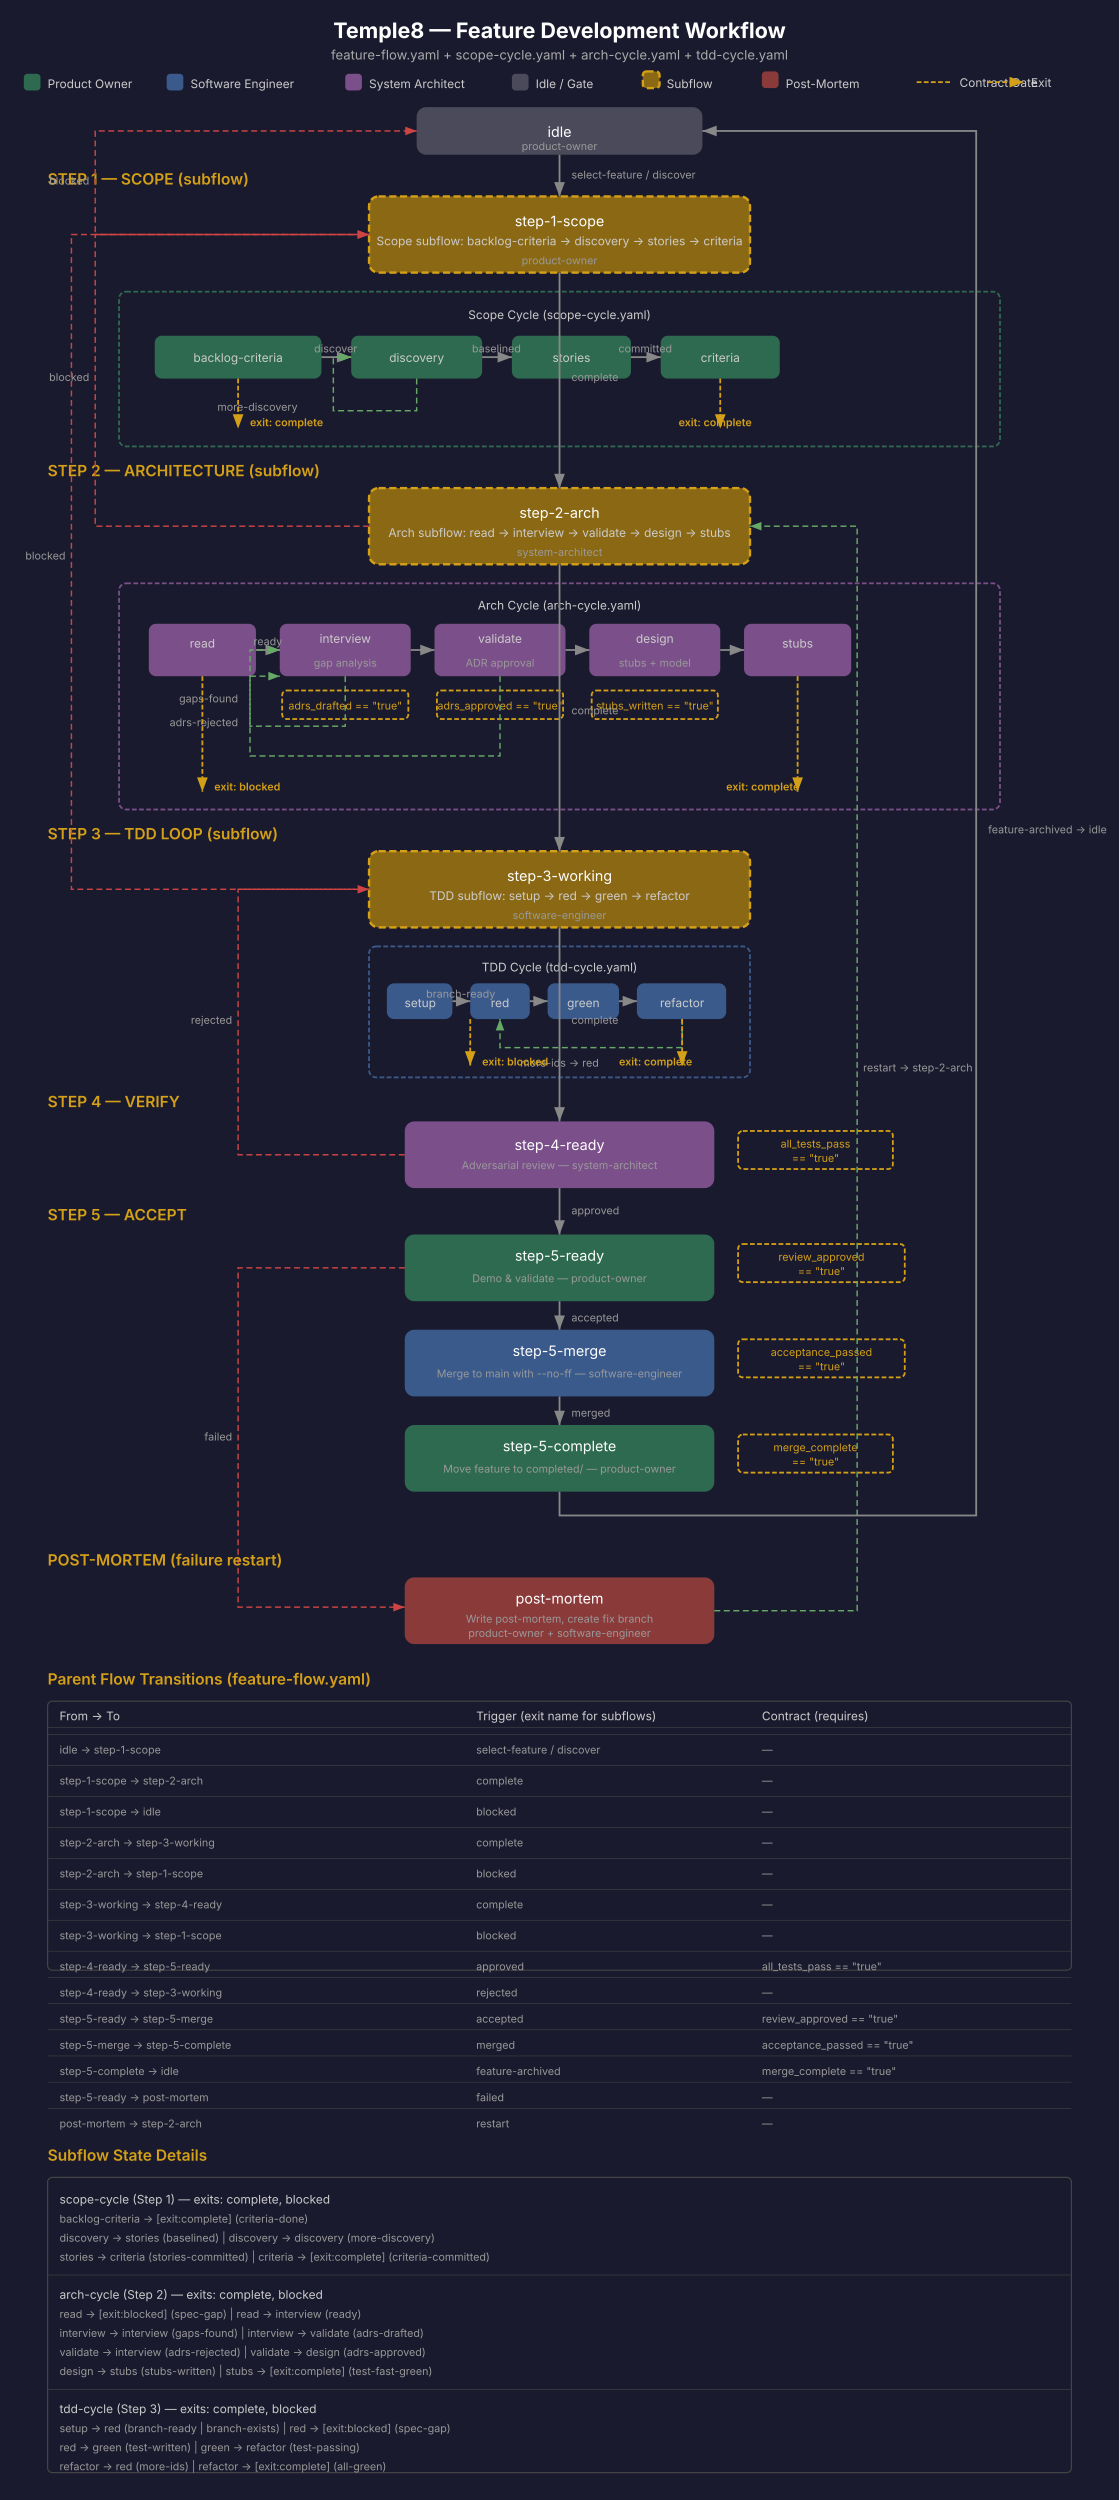
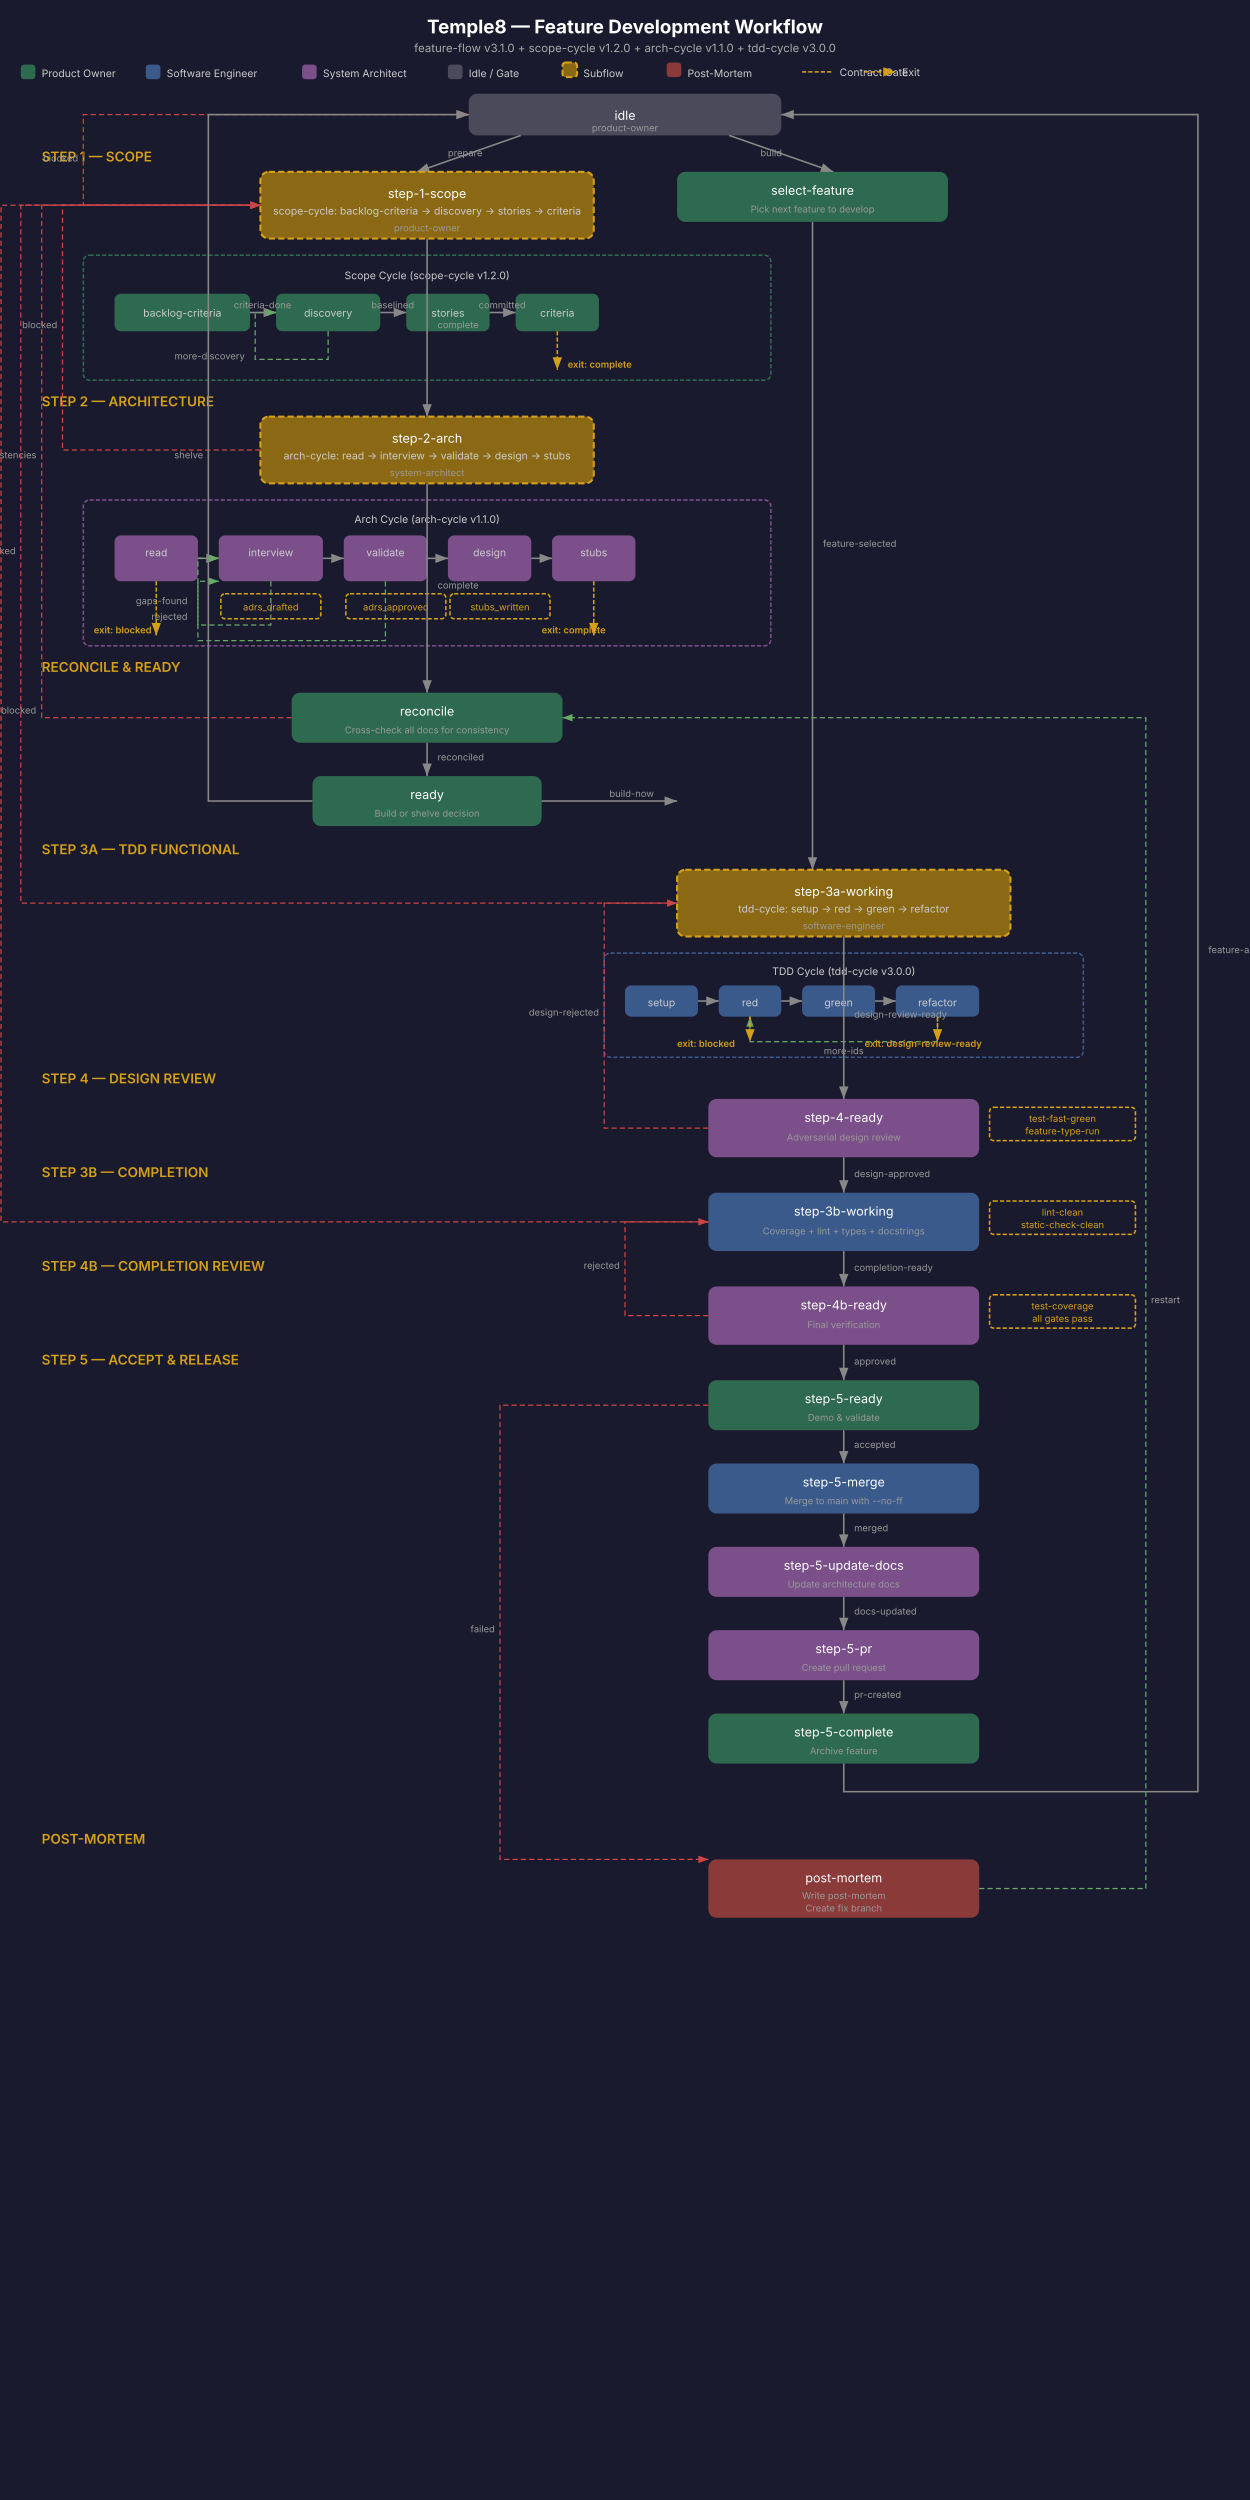
- <svg xmlns="http://www.w3.org/2000/svg" viewBox="0 0 940 2100" role="img" aria-label="Temple8 Feature Development Workflow">
+ <svg xmlns="http://www.w3.org/2000/svg" viewBox="0 0 1200 2400" role="img" aria-label="Temple8 Feature Development Workflow">
  <style>
    .bg { fill: #1a1a2e; }
    .po { fill: #2d6a4f; }
    .se { fill: #3a5a8c; }
    .sa { fill: #7b4f8a; }
    .idle { fill: #4a4a5a; }
    .subflow { fill: #8b6914; stroke: #d4a017; stroke-width: 2; stroke-dasharray: 6 3; }
    .postmortem { fill: #8b3a3a; }
    .text { fill: #ffffff; font-family: system-ui, -apple-system, sans-serif; font-size: 12px; }
    .text-sm { fill: #cccccc; font-family: system-ui, -apple-system, sans-serif; font-size: 10px; }
    .text-xs { fill: #999999; font-family: system-ui, -apple-system, sans-serif; font-size: 9px; }
    .gate { fill: none; stroke: #d4a017; stroke-width: 1.5; stroke-dasharray: 4 2; }
    .gate-text { fill: #d4a017; font-family: system-ui, -apple-system, sans-serif; font-size: 9px; }
    .arrow { fill: none; stroke: #888888; stroke-width: 1.5; marker-end: url(#arrowhead); }
    .arrow-fail { fill: none; stroke: #cc4444; stroke-width: 1.2; stroke-dasharray: 5 3; marker-end: url(#arrowhead-red); }
    .arrow-loop { fill: none; stroke: #66aa66; stroke-width: 1.2; stroke-dasharray: 5 3; marker-end: url(#arrowhead-green); }
    .arrow-exit { fill: none; stroke: #d4a017; stroke-width: 1.5; stroke-dasharray: 4 2; marker-end: url(#arrowhead-gold); }
    .title { fill: #ffffff; font-family: system-ui, -apple-system, sans-serif; font-size: 18px; font-weight: 700; }
    .subtitle { fill: #aaaaaa; font-family: system-ui, -apple-system, sans-serif; font-size: 11px; }
    .legend-label { fill: #cccccc; font-family: system-ui, -apple-system, sans-serif; font-size: 10px; }
    .section-header { fill: #d4a017; font-family: system-ui, -apple-system, sans-serif; font-size: 13px; font-weight: 600; }
    .subflow-box { fill: none; stroke: #7b4f8a; stroke-width: 1.5; stroke-dasharray: 4 2; }
    .po-subflow-box { fill: none; stroke: #2d6a4f; stroke-width: 1.5; stroke-dasharray: 4 2; }
    .se-subflow-box { fill: none; stroke: #3a5a8c; stroke-width: 1.5; stroke-dasharray: 4 2; }
    .exit-label { fill: #d4a017; font-family: system-ui, -apple-system, sans-serif; font-size: 9px; font-weight: 600; }
  </style>
  <defs>
    <marker id="arrowhead" markerWidth="8" markerHeight="6" refX="8" refY="3" orient="auto">
      <polygon points="0 0, 8 3, 0 6" fill="#888888" />
    </marker>
    <marker id="arrowhead-red" markerWidth="8" markerHeight="6" refX="8" refY="3" orient="auto">
      <polygon points="0 0, 8 3, 0 6" fill="#cc4444" />
    </marker>
    <marker id="arrowhead-green" markerWidth="8" markerHeight="6" refX="8" refY="3" orient="auto">
      <polygon points="0 0, 8 3, 0 6" fill="#66aa66" />
    </marker>
    <marker id="arrowhead-gold" markerWidth="8" markerHeight="6" refX="8" refY="3" orient="auto">
      <polygon points="0 0, 8 3, 0 6" fill="#d4a017" />
    </marker>
  </defs>
-   <rect class="bg" width="940" height="2100" rx="0" />
-   <text class="title" x="470" y="32" text-anchor="middle">Temple8 — Feature Development Workflow</text>
-   <text class="subtitle" x="470" y="50" text-anchor="middle">feature-flow.yaml + scope-cycle.yaml + arch-cycle.yaml + tdd-cycle.yaml</text>
+   <rect class="bg" width="1200" height="2400" rx="0" />
+   <text class="title" x="600" y="32" text-anchor="middle">Temple8 — Feature Development Workflow</text>
+   <text class="subtitle" x="600" y="50" text-anchor="middle">feature-flow v3.1.0 + scope-cycle v1.2.0 + arch-cycle v1.1.0 + tdd-cycle v3.0.0</text>
  <rect x="20" y="62" width="14" height="14" class="po" rx="3" />
  <text class="legend-label" x="40" y="74">Product Owner</text>
  <rect x="140" y="62" width="14" height="14" class="se" rx="3" />
  <text class="legend-label" x="160" y="74">Software Engineer</text>
  <rect x="290" y="62" width="14" height="14" class="sa" rx="3" />
  <text class="legend-label" x="310" y="74">System Architect</text>
  <rect x="430" y="62" width="14" height="14" class="idle" rx="3" />
  <text class="legend-label" x="450" y="74">Idle / Gate</text>
  <rect x="540" y="60" width="14" height="14" class="subflow" rx="3" />
  <text class="legend-label" x="560" y="74">Subflow</text>
  <rect x="640" y="60" width="14" height="14" class="postmortem" rx="3" />
  <text class="legend-label" x="660" y="74">Post-Mortem</text>
  <line x1="770" y1="69" x2="800" y2="69" class="gate" />
  <text class="legend-label" x="806" y="73">Contract Gate</text>
  <line x1="830" y1="69" x2="860" y2="69" class="arrow-exit" />
  <text class="legend-label" x="866" y="73">Exit</text>
-   <rect x="350" y="90" width="240" height="40" class="idle" rx="8" />
-   <text class="text" x="470" y="115" text-anchor="middle">idle</text>
-   <text class="text-xs" x="470" y="126" text-anchor="middle">product-owner</text>
-   <line x1="470" y1="130" x2="470" y2="165" class="arrow" />
-   <text class="text-xs" x="480" y="150">select-feature / discover</text>
-   <text class="section-header" x="40" y="155">STEP 1 — SCOPE (subflow)</text>
-   <rect x="310" y="165" width="320" height="64" class="subflow" rx="8" />
-   <text class="text" x="470" y="190" text-anchor="middle">step-1-scope</text>
-   <text class="text-sm" x="470" y="206" text-anchor="middle">Scope subflow: backlog-criteria → discovery → stories → criteria</text>
-   <text class="text-xs" x="470" y="222" text-anchor="middle">product-owner</text>
-   <rect x="100" y="245" width="740" height="130" class="po-subflow-box" rx="6" />
-   <text class="text-sm" x="470" y="268" text-anchor="middle" fill="#2d6a4f">Scope Cycle (scope-cycle.yaml)</text>
-   <rect x="130" y="282" width="140" height="36" class="po" rx="6" />
-   <text class="text-sm" x="200" y="304" text-anchor="middle">backlog-criteria</text>
-   <rect x="295" y="282" width="110" height="36" class="po" rx="6" />
-   <text class="text-sm" x="350" y="304" text-anchor="middle">discovery</text>
-   <rect x="430" y="282" width="100" height="36" class="po" rx="6" />
-   <text class="text-sm" x="480" y="304" text-anchor="middle">stories</text>
-   <rect x="555" y="282" width="100" height="36" class="po" rx="6" />
-   <text class="text-sm" x="605" y="304" text-anchor="middle">criteria</text>
-   <line x1="270" y1="300" x2="295" y2="300" class="arrow" />
-   <text class="text-xs" x="282" y="296" text-anchor="middle">discover</text>
-   <line x1="405" y1="300" x2="430" y2="300" class="arrow" />
-   <text class="text-xs" x="417" y="296" text-anchor="middle">baselined</text>
-   <line x1="530" y1="300" x2="555" y2="300" class="arrow" />
-   <text class="text-xs" x="542" y="296" text-anchor="middle">committed</text>
-   <path d="M 350 318 L 350 345 L 280 345 L 280 300 L 295 300" class="arrow-loop" />
-   <text class="text-xs" x="250" y="345" text-anchor="end">more-discovery</text>
-   <line x1="200" y1="318" x2="200" y2="360" class="arrow-exit" />
-   <text class="exit-label" x="210" y="358">exit: complete</text>
-   <line x1="605" y1="318" x2="605" y2="360" class="arrow-exit" />
-   <text class="exit-label" x="570" y="358">exit: complete</text>
-   <path d="M 310 197 L 80 197 L 80 110 L 350 110" class="arrow-fail" />
+   <rect x="450" y="90" width="300" height="40" class="idle" rx="8" />
+   <text class="text" x="600" y="115" text-anchor="middle">idle</text>
+   <text class="text-xs" x="600" y="126" text-anchor="middle">product-owner</text>
+   <line x1="500" y1="130" x2="400" y2="165" class="arrow" />
+   <text class="text-xs" x="430" y="150">prepare</text>
+   <line x1="700" y1="130" x2="800" y2="165" class="arrow" />
+   <text class="text-xs" x="730" y="150">build</text>
+   <text class="section-header" x="40" y="155">STEP 1 — SCOPE</text>
+   <rect x="250" y="165" width="320" height="64" class="subflow" rx="8" />
+   <text class="text" x="410" y="190" text-anchor="middle">step-1-scope</text>
+   <text class="text-sm" x="410" y="206" text-anchor="middle">scope-cycle: backlog-criteria → discovery → stories → criteria</text>
+   <text class="text-xs" x="410" y="222" text-anchor="middle">product-owner</text>
+   <rect x="80" y="245" width="660" height="120" class="po-subflow-box" rx="6" />
+   <text class="text-sm" x="410" y="268" text-anchor="middle" fill="#2d6a4f">Scope Cycle (scope-cycle v1.2.0)</text>
+   <rect x="110" y="282" width="130" height="36" class="po" rx="6" />
+   <text class="text-sm" x="175" y="304" text-anchor="middle">backlog-criteria</text>
+   <rect x="265" y="282" width="100" height="36" class="po" rx="6" />
+   <text class="text-sm" x="315" y="304" text-anchor="middle">discovery</text>
+   <rect x="390" y="282" width="80" height="36" class="po" rx="6" />
+   <text class="text-sm" x="430" y="304" text-anchor="middle">stories</text>
+   <rect x="495" y="282" width="80" height="36" class="po" rx="6" />
+   <text class="text-sm" x="535" y="304" text-anchor="middle">criteria</text>
+   <line x1="240" y1="300" x2="265" y2="300" class="arrow" />
+   <text class="text-xs" x="252" y="296" text-anchor="middle">criteria-done</text>
+   <line x1="365" y1="300" x2="390" y2="300" class="arrow" />
+   <text class="text-xs" x="377" y="296" text-anchor="middle">baselined</text>
+   <line x1="470" y1="300" x2="495" y2="300" class="arrow" />
+   <text class="text-xs" x="482" y="296" text-anchor="middle">committed</text>
+   <path d="M 315 318 L 315 345 L 245 345 L 245 300 L 265 300" class="arrow-loop" />
+   <text class="text-xs" x="235" y="345" text-anchor="end">more-discovery</text>
+   <line x1="535" y1="318" x2="535" y2="355" class="arrow-exit" />
+   <text class="exit-label" x="545" y="353">exit: complete</text>
+   <path d="M 250 197 L 80 197 L 80 110 L 450 110" class="arrow-fail" />
  <text class="text-xs" x="75" y="155" text-anchor="end">blocked</text>
-   <text class="section-header" x="40" y="400">STEP 2 — ARCHITECTURE (subflow)</text>
-   <rect x="310" y="410" width="320" height="64" class="subflow" rx="8" />
-   <text class="text" x="470" y="435" text-anchor="middle">step-2-arch</text>
-   <text class="text-sm" x="470" y="451" text-anchor="middle">Arch subflow: read → interview → validate → design → stubs</text>
-   <text class="text-xs" x="470" y="467" text-anchor="middle">system-architect</text>
-   <line x1="470" y1="229" x2="470" y2="410" class="arrow" />
-   <text class="text-xs" x="480" y="320">complete</text>
-   <path d="M 310 442 L 80 442 L 80 197 L 310 197" class="arrow-fail" />
-   <text class="text-xs" x="75" y="320" text-anchor="end">blocked</text>
-   <rect x="100" y="490" width="740" height="190" class="subflow-box" rx="6" />
-   <text class="text-sm" x="470" y="512" text-anchor="middle" fill="#7b4f8a">Arch Cycle (arch-cycle.yaml)</text>
-   <rect x="125" y="524" width="90" height="44" class="sa" rx="6" />
-   <text class="text-sm" x="170" y="544" text-anchor="middle">read</text>
-   <rect x="235" y="524" width="110" height="44" class="sa" rx="6" />
-   <text class="text-sm" x="290" y="540" text-anchor="middle">interview</text>
-   <text class="text-xs" x="290" y="560" text-anchor="middle">gap analysis</text>
-   <rect x="365" y="524" width="110" height="44" class="sa" rx="6" />
-   <text class="text-sm" x="420" y="540" text-anchor="middle">validate</text>
-   <text class="text-xs" x="420" y="560" text-anchor="middle">ADR approval</text>
-   <rect x="495" y="524" width="110" height="44" class="sa" rx="6" />
-   <text class="text-sm" x="550" y="540" text-anchor="middle">design</text>
-   <text class="text-xs" x="550" y="560" text-anchor="middle">stubs + model</text>
-   <rect x="625" y="524" width="90" height="44" class="sa" rx="6" />
-   <text class="text-sm" x="670" y="544" text-anchor="middle">stubs</text>
-   <line x1="215" y1="546" x2="235" y2="546" class="arrow" />
-   <text class="text-xs" x="225" y="542" text-anchor="middle">ready</text>
-   <line x1="345" y1="546" x2="365" y2="546" class="arrow" />
-   <line x1="475" y1="546" x2="495" y2="546" class="arrow" />
-   <line x1="605" y1="546" x2="625" y2="546" class="arrow" />
-   <rect x="237" y="580" width="106" height="24" class="gate" rx="4" />
-   <text class="gate-text" x="290" y="596" text-anchor="middle">adrs_drafted == "true"</text>
-   <rect x="367" y="580" width="106" height="24" class="gate" rx="4" />
-   <text class="gate-text" x="420" y="596" text-anchor="middle">adrs_approved == "true"</text>
-   <rect x="497" y="580" width="106" height="24" class="gate" rx="4" />
-   <text class="gate-text" x="550" y="596" text-anchor="middle">stubs_written == "true"</text>
-   <path d="M 290 568 L 290 610 L 210 610 L 210 546 L 235 546" class="arrow-loop" />
-   <text class="text-xs" x="200" y="590" text-anchor="end">gaps-found</text>
-   <path d="M 420 568 L 420 635 L 210 635 L 210 568 L 235 568" class="arrow-loop" />
-   <text class="text-xs" x="200" y="610" text-anchor="end">adrs-rejected</text>
-   <line x1="170" y1="568" x2="170" y2="665" class="arrow-exit" />
-   <text class="exit-label" x="180" y="664">exit: blocked</text>
-   <line x1="670" y1="568" x2="670" y2="665" class="arrow-exit" />
-   <text class="exit-label" x="610" y="664">exit: complete</text>
-   <text class="section-header" x="40" y="705">STEP 3 — TDD LOOP (subflow)</text>
-   <rect x="310" y="715" width="320" height="64" class="subflow" rx="8" />
-   <text class="text" x="470" y="740" text-anchor="middle">step-3-working</text>
-   <text class="text-sm" x="470" y="756" text-anchor="middle">TDD subflow: setup → red → green → refactor</text>
-   <text class="text-xs" x="470" y="772" text-anchor="middle">software-engineer</text>
-   <line x1="470" y1="474" x2="470" y2="715" class="arrow" />
-   <text class="text-xs" x="480" y="600">complete</text>
-   <path d="M 310 747 L 60 747 L 60 197 L 310 197" class="arrow-fail" />
-   <text class="text-xs" x="55" y="470" text-anchor="end">blocked</text>
-   <rect x="310" y="795" width="320" height="110" class="se-subflow-box" rx="6" />
-   <text class="text-sm" x="470" y="816" text-anchor="middle" fill="#3a5a8c">TDD Cycle (tdd-cycle.yaml)</text>
-   <rect x="325" y="826" width="55" height="30" class="se" rx="6" />
-   <text class="text-sm" x="353" y="846" text-anchor="middle">setup</text>
-   <rect x="395" y="826" width="50" height="30" class="se" rx="6" />
-   <text class="text-sm" x="420" y="846" text-anchor="middle">red</text>
-   <rect x="460" y="826" width="60" height="30" class="se" rx="6" />
-   <text class="text-sm" x="490" y="846" text-anchor="middle">green</text>
-   <rect x="535" y="826" width="75" height="30" class="se" rx="6" />
-   <text class="text-sm" x="573" y="846" text-anchor="middle">refactor</text>
-   <line x1="380" y1="841" x2="395" y2="841" class="arrow" />
-   <text class="text-xs" x="387" y="838" text-anchor="middle">branch-ready</text>
-   <line x1="445" y1="841" x2="460" y2="841" class="arrow" />
-   <line x1="520" y1="841" x2="535" y2="841" class="arrow" />
-   <path d="M 573 856 L 573 880 L 420 880 L 420 856" class="arrow-loop" />
-   <text class="text-xs" x="470" y="896" text-anchor="middle">more-ids → red</text>
-   <line x1="395" y1="856" x2="395" y2="895" class="arrow-exit" />
-   <text class="exit-label" x="405" y="895">exit: blocked</text>
-   <line x1="573" y1="856" x2="573" y2="895" class="arrow-exit" />
-   <text class="exit-label" x="520" y="895">exit: complete</text>
-   <text class="section-header" x="40" y="930">STEP 4 — VERIFY</text>
-   <rect x="340" y="942" width="260" height="56" class="sa" rx="8" />
-   <text class="text" x="470" y="966" text-anchor="middle">step-4-ready</text>
-   <text class="text-xs" x="470" y="982" text-anchor="middle">Adversarial review — system-architect</text>
-   <rect x="620" y="950" width="130" height="32" class="gate" rx="4" />
-   <text class="gate-text" x="685" y="964" text-anchor="middle">all_tests_pass</text>
-   <text class="gate-text" x="685" y="976" text-anchor="middle">== "true"</text>
-   <line x1="470" y1="779" x2="470" y2="942" class="arrow" />
-   <text class="text-xs" x="480" y="860">complete</text>
-   <path d="M 340 970 L 200 970 L 200 747 L 310 747" class="arrow-fail" />
-   <text class="text-xs" x="195" y="860" text-anchor="end">rejected</text>
-   <text class="section-header" x="40" y="1025">STEP 5 — ACCEPT</text>
-   <rect x="340" y="1037" width="260" height="56" class="po" rx="8" />
-   <text class="text" x="470" y="1059" text-anchor="middle">step-5-ready</text>
-   <text class="text-xs" x="470" y="1077" text-anchor="middle">Demo &amp; validate — product-owner</text>
-   <rect x="620" y="1045" width="140" height="32" class="gate" rx="4" />
-   <text class="gate-text" x="690" y="1059" text-anchor="middle">review_approved</text>
-   <text class="gate-text" x="690" y="1071" text-anchor="middle">== "true"</text>
-   <line x1="470" y1="998" x2="470" y2="1037" class="arrow" />
-   <text class="text-xs" x="480" y="1020">approved</text>
-   <rect x="340" y="1117" width="260" height="56" class="se" rx="8" />
-   <text class="text" x="470" y="1139" text-anchor="middle">step-5-merge</text>
-   <text class="text-xs" x="470" y="1157" text-anchor="middle">Merge to main with --no-ff — software-engineer</text>
-   <rect x="620" y="1125" width="140" height="32" class="gate" rx="4" />
-   <text class="gate-text" x="690" y="1139" text-anchor="middle">acceptance_passed</text>
-   <text class="gate-text" x="690" y="1151" text-anchor="middle">== "true"</text>
-   <line x1="470" y1="1093" x2="470" y2="1117" class="arrow" />
-   <text class="text-xs" x="480" y="1110">accepted</text>
-   <rect x="340" y="1197" width="260" height="56" class="po" rx="8" />
-   <text class="text" x="470" y="1219" text-anchor="middle">step-5-complete</text>
-   <text class="text-xs" x="470" y="1237" text-anchor="middle">Move feature to completed/ — product-owner</text>
-   <rect x="620" y="1205" width="130" height="32" class="gate" rx="4" />
-   <text class="gate-text" x="685" y="1219" text-anchor="middle">merge_complete</text>
-   <text class="gate-text" x="685" y="1231" text-anchor="middle">== "true"</text>
-   <line x1="470" y1="1173" x2="470" y2="1197" class="arrow" />
-   <text class="text-xs" x="480" y="1190">merged</text>
-   <path d="M 470 1253 L 470 1273 L 820 1273 L 820 110 L 590 110" class="arrow" />
-   <text class="text-xs" x="830" y="700">feature-archived → idle</text>
-   <path d="M 340 1065 L 200 1065 L 200 1350 L 340 1350" class="arrow-fail" />
-   <text class="text-xs" x="195" y="1210" text-anchor="end">failed</text>
-   <text class="section-header" x="40" y="1315">POST-MORTEM (failure restart)</text>
-   <rect x="340" y="1325" width="260" height="56" class="postmortem" rx="8" />
-   <text class="text" x="470" y="1347" text-anchor="middle">post-mortem</text>
-   <text class="text-xs" x="470" y="1363" text-anchor="middle">Write post-mortem, create fix branch</text>
-   <text class="text-xs" x="470" y="1375" text-anchor="middle">product-owner + software-engineer</text>
-   <path d="M 600 1353 L 720 1353 L 720 442 L 630 442" class="arrow-loop" />
-   <text class="text-xs" x="725" y="900">restart → step-2-arch</text>
-   <text class="section-header" x="40" y="1415">Parent Flow Transitions (feature-flow.yaml)</text>
-   <rect x="40" y="1429" width="860" height="226" fill="none" stroke="#444444" stroke-width="1" rx="4" />
-   <line x1="40" y1="1451" x2="900" y2="1451" stroke="#444444" stroke-width="0.5" />
-   <text class="text-sm" x="50" y="1445" fill="#d4a017">From → To</text>
-   <text class="text-sm" x="400" y="1445" fill="#d4a017">Trigger (exit name for subflows)</text>
-   <text class="text-sm" x="640" y="1445" fill="#d4a017">Contract (requires)</text>
-   <line x1="40" y1="1457" x2="900" y2="1457" stroke="#444444" stroke-width="0.5" />
-   <text class="text-xs" x="50" y="1473">idle → step-1-scope</text>
-   <text class="text-xs" x="400" y="1473">select-feature / discover</text>
-   <text class="text-xs" x="640" y="1473">—</text>
-   <line x1="40" y1="1483" x2="900" y2="1483" stroke="#444444" stroke-width="0.5" />
-   <text class="text-xs" x="50" y="1499">step-1-scope → step-2-arch</text>
-   <text class="text-xs" x="400" y="1499">complete</text>
-   <text class="text-xs" x="640" y="1499">—</text>
-   <line x1="40" y1="1509" x2="900" y2="1509" stroke="#444444" stroke-width="0.5" />
-   <text class="text-xs" x="50" y="1525">step-1-scope → idle</text>
-   <text class="text-xs" x="400" y="1525">blocked</text>
-   <text class="text-xs" x="640" y="1525">—</text>
-   <line x1="40" y1="1535" x2="900" y2="1535" stroke="#444444" stroke-width="0.5" />
-   <text class="text-xs" x="50" y="1551">step-2-arch → step-3-working</text>
-   <text class="text-xs" x="400" y="1551">complete</text>
-   <text class="text-xs" x="640" y="1551">—</text>
-   <line x1="40" y1="1561" x2="900" y2="1561" stroke="#444444" stroke-width="0.5" />
-   <text class="text-xs" x="50" y="1577">step-2-arch → step-1-scope</text>
-   <text class="text-xs" x="400" y="1577">blocked</text>
-   <text class="text-xs" x="640" y="1577">—</text>
-   <line x1="40" y1="1587" x2="900" y2="1587" stroke="#444444" stroke-width="0.5" />
-   <text class="text-xs" x="50" y="1603">step-3-working → step-4-ready</text>
-   <text class="text-xs" x="400" y="1603">complete</text>
-   <text class="text-xs" x="640" y="1603">—</text>
-   <line x1="40" y1="1613" x2="900" y2="1613" stroke="#444444" stroke-width="0.5" />
-   <text class="text-xs" x="50" y="1629">step-3-working → step-1-scope</text>
-   <text class="text-xs" x="400" y="1629">blocked</text>
-   <text class="text-xs" x="640" y="1629">—</text>
-   <line x1="40" y1="1639" x2="900" y2="1639" stroke="#444444" stroke-width="0.5" />
-   <text class="text-xs" x="50" y="1655">step-4-ready → step-5-ready</text>
-   <text class="text-xs" x="400" y="1655">approved</text>
-   <text class="text-xs" x="640" y="1655">all_tests_pass == "true"</text>
-   <line x1="40" y1="1661" x2="900" y2="1661" stroke="#444444" stroke-width="0.5" />
-   <text class="text-xs" x="50" y="1677">step-4-ready → step-3-working</text>
-   <text class="text-xs" x="400" y="1677">rejected</text>
-   <text class="text-xs" x="640" y="1677">—</text>
-   <line x1="40" y1="1683" x2="900" y2="1683" stroke="#444444" stroke-width="0.5" />
-   <text class="text-xs" x="50" y="1699">step-5-ready → step-5-merge</text>
-   <text class="text-xs" x="400" y="1699">accepted</text>
-   <text class="text-xs" x="640" y="1699">review_approved == "true"</text>
-   <line x1="40" y1="1705" x2="900" y2="1705" stroke="#444444" stroke-width="0.5" />
-   <text class="text-xs" x="50" y="1721">step-5-merge → step-5-complete</text>
-   <text class="text-xs" x="400" y="1721">merged</text>
-   <text class="text-xs" x="640" y="1721">acceptance_passed == "true"</text>
-   <line x1="40" y1="1727" x2="900" y2="1727" stroke="#444444" stroke-width="0.5" />
-   <text class="text-xs" x="50" y="1743">step-5-complete → idle</text>
-   <text class="text-xs" x="400" y="1743">feature-archived</text>
-   <text class="text-xs" x="640" y="1743">merge_complete == "true"</text>
-   <line x1="40" y1="1749" x2="900" y2="1749" stroke="#444444" stroke-width="0.5" />
-   <text class="text-xs" x="50" y="1765">step-5-ready → post-mortem</text>
-   <text class="text-xs" x="400" y="1765">failed</text>
-   <text class="text-xs" x="640" y="1765">—</text>
-   <line x1="40" y1="1771" x2="900" y2="1771" stroke="#444444" stroke-width="0.5" />
-   <text class="text-xs" x="50" y="1787">post-mortem → step-2-arch</text>
-   <text class="text-xs" x="400" y="1787">restart</text>
-   <text class="text-xs" x="640" y="1787">—</text>
-   <text class="section-header" x="40" y="1815">Subflow State Details</text>
-   <rect x="40" y="1829" width="860" height="248" fill="none" stroke="#444444" stroke-width="1" rx="4" />
-   <text class="text-sm" x="50" y="1851" fill="#2d6a4f">scope-cycle (Step 1) — exits: complete, blocked</text>
-   <text class="text-xs" x="50" y="1867">backlog-criteria → [exit:complete] (criteria-done)</text>
-   <text class="text-xs" x="50" y="1883">discovery → stories (baselined) | discovery → discovery (more-discovery)</text>
-   <text class="text-xs" x="50" y="1899">stories → criteria (stories-committed) | criteria → [exit:complete] (criteria-committed)</text>
-   <line x1="40" y1="1911" x2="900" y2="1911" stroke="#444444" stroke-width="0.5" />
-   <text class="text-sm" x="50" y="1931" fill="#7b4f8a">arch-cycle (Step 2) — exits: complete, blocked</text>
-   <text class="text-xs" x="50" y="1947">read → [exit:blocked] (spec-gap) | read → interview (ready)</text>
-   <text class="text-xs" x="50" y="1963">interview → interview (gaps-found) | interview → validate (adrs-drafted)</text>
-   <text class="text-xs" x="50" y="1979">validate → interview (adrs-rejected) | validate → design (adrs-approved)</text>
-   <text class="text-xs" x="50" y="1995">design → stubs (stubs-written) | stubs → [exit:complete] (test-fast-green)</text>
-   <line x1="40" y1="2007" x2="900" y2="2007" stroke="#444444" stroke-width="0.5" />
-   <text class="text-sm" x="50" y="2027" fill="#3a5a8c">tdd-cycle (Step 3) — exits: complete, blocked</text>
-   <text class="text-xs" x="50" y="2043">setup → red (branch-ready | branch-exists) | red → [exit:blocked] (spec-gap)</text>
-   <text class="text-xs" x="50" y="2059">red → green (test-written) | green → refactor (test-passing)</text>
-   <text class="text-xs" x="50" y="2075">refactor → red (more-ids) | refactor → [exit:complete] (all-green)</text>
+   <text class="section-header" x="40" y="390">STEP 2 — ARCHITECTURE</text>
+   <rect x="250" y="400" width="320" height="64" class="subflow" rx="8" />
+   <text class="text" x="410" y="425" text-anchor="middle">step-2-arch</text>
+   <text class="text-sm" x="410" y="441" text-anchor="middle">arch-cycle: read → interview → validate → design → stubs</text>
+   <text class="text-xs" x="410" y="457" text-anchor="middle">system-architect</text>
+   <line x1="410" y1="229" x2="410" y2="400" class="arrow" />
+   <text class="text-xs" x="420" y="315">complete</text>
+   <path d="M 250 432 L 60 432 L 60 197 L 250 197" class="arrow-fail" />
+   <text class="text-xs" x="55" y="315" text-anchor="end">blocked</text>
+   <rect x="80" y="480" width="660" height="140" class="subflow-box" rx="6" />
+   <text class="text-sm" x="410" y="502" text-anchor="middle" fill="#7b4f8a">Arch Cycle (arch-cycle v1.1.0)</text>
+   <rect x="110" y="514" width="80" height="44" class="sa" rx="6" />
+   <text class="text-sm" x="150" y="534" text-anchor="middle">read</text>
+   <rect x="210" y="514" width="100" height="44" class="sa" rx="6" />
+   <text class="text-sm" x="260" y="534" text-anchor="middle">interview</text>
+   <rect x="330" y="514" width="80" height="44" class="sa" rx="6" />
+   <text class="text-sm" x="370" y="534" text-anchor="middle">validate</text>
+   <rect x="430" y="514" width="80" height="44" class="sa" rx="6" />
+   <text class="text-sm" x="470" y="534" text-anchor="middle">design</text>
+   <rect x="530" y="514" width="80" height="44" class="sa" rx="6" />
+   <text class="text-sm" x="570" y="534" text-anchor="middle">stubs</text>
+   <line x1="190" y1="536" x2="210" y2="536" class="arrow" />
+   <line x1="310" y1="536" x2="330" y2="536" class="arrow" />
+   <line x1="410" y1="536" x2="430" y2="536" class="arrow" />
+   <line x1="510" y1="536" x2="530" y2="536" class="arrow" />
+   <rect x="212" y="570" width="96" height="24" class="gate" rx="4" />
+   <text class="gate-text" x="260" y="586" text-anchor="middle">adrs_drafted</text>
+   <rect x="332" y="570" width="96" height="24" class="gate" rx="4" />
+   <text class="gate-text" x="380" y="586" text-anchor="middle">adrs_approved</text>
+   <rect x="432" y="570" width="96" height="24" class="gate" rx="4" />
+   <text class="gate-text" x="480" y="586" text-anchor="middle">stubs_written</text>
+   <path d="M 260 558 L 260 600 L 190 600 L 190 536 L 210 536" class="arrow-loop" />
+   <text class="text-xs" x="180" y="580" text-anchor="end">gaps-found</text>
+   <path d="M 370 558 L 370 615 L 190 615 L 190 558 L 210 558" class="arrow-loop" />
+   <text class="text-xs" x="180" y="595" text-anchor="end">rejected</text>
+   <line x1="150" y1="558" x2="150" y2="610" class="arrow-exit" />
+   <text class="exit-label" x="90" y="608">exit: blocked</text>
+   <line x1="570" y1="558" x2="570" y2="610" class="arrow-exit" />
+   <text class="exit-label" x="520" y="608">exit: complete</text>
+   <text class="section-header" x="40" y="645">RECONCILE &amp; READY</text>
+   <line x1="410" y1="464" x2="410" y2="665" class="arrow" />
+   <text class="text-xs" x="420" y="565">complete</text>
+   <rect x="280" y="665" width="260" height="48" class="po" rx="8" />
+   <text class="text" x="410" y="687" text-anchor="middle">reconcile</text>
+   <text class="text-xs" x="410" y="704" text-anchor="middle">Cross-check all docs for consistency</text>
+   <line x1="410" y1="713" x2="410" y2="745" class="arrow" />
+   <text class="text-xs" x="420" y="730">reconciled</text>
+   <path d="M 280 689 L 40 689 L 40 197 L 250 197" class="arrow-fail" />
+   <text class="text-xs" x="35" y="440" text-anchor="end">inconsistencies</text>
+   <rect x="300" y="745" width="220" height="48" class="po" rx="8" />
+   <text class="text" x="410" y="767" text-anchor="middle">ready</text>
+   <text class="text-xs" x="410" y="784" text-anchor="middle">Build or shelve decision</text>
+   <line x1="520" y1="769" x2="650" y2="769" class="arrow" />
+   <text class="text-xs" x="585" y="765">build-now</text>
+   <path d="M 300 769 L 200 769 L 200 110 L 450 110" class="arrow" />
+   <text class="text-xs" x="195" y="440" text-anchor="end">shelve</text>
+   <rect x="650" y="165" width="260" height="48" class="po" rx="8" />
+   <text class="text" x="780" y="187" text-anchor="middle">select-feature</text>
+   <text class="text-xs" x="780" y="204" text-anchor="middle">Pick next feature to develop</text>
+   <line x1="780" y1="213" x2="780" y2="835" class="arrow" />
+   <text class="text-xs" x="790" y="525">feature-selected</text>
+   <text class="section-header" x="40" y="820">STEP 3A — TDD FUNCTIONAL</text>
+   <rect x="650" y="835" width="320" height="64" class="subflow" rx="8" />
+   <text class="text" x="810" y="860" text-anchor="middle">step-3a-working</text>
+   <text class="text-sm" x="810" y="876" text-anchor="middle">tdd-cycle: setup → red → green → refactor</text>
+   <text class="text-xs" x="810" y="892" text-anchor="middle">software-engineer</text>
+   <rect x="580" y="915" width="460" height="100" class="se-subflow-box" rx="6" />
+   <text class="text-sm" x="810" y="936" text-anchor="middle" fill="#3a5a8c">TDD Cycle (tdd-cycle v3.0.0)</text>
+   <rect x="600" y="946" width="70" height="30" class="se" rx="6" />
+   <text class="text-sm" x="635" y="966" text-anchor="middle">setup</text>
+   <rect x="690" y="946" width="60" height="30" class="se" rx="6" />
+   <text class="text-sm" x="720" y="966" text-anchor="middle">red</text>
+   <rect x="770" y="946" width="70" height="30" class="se" rx="6" />
+   <text class="text-sm" x="805" y="966" text-anchor="middle">green</text>
+   <rect x="860" y="946" width="80" height="30" class="se" rx="6" />
+   <text class="text-sm" x="900" y="966" text-anchor="middle">refactor</text>
+   <line x1="670" y1="961" x2="690" y2="961" class="arrow" />
+   <line x1="750" y1="961" x2="770" y2="961" class="arrow" />
+   <line x1="840" y1="961" x2="860" y2="961" class="arrow" />
+   <path d="M 900 976 L 900 1000 L 720 1000 L 720 976" class="arrow-loop" />
+   <text class="text-xs" x="810" y="1012" text-anchor="middle">more-ids</text>
+   <line x1="720" y1="976" x2="720" y2="1000" class="arrow-exit" />
+   <text class="exit-label" x="650" y="1005">exit: blocked</text>
+   <line x1="900" y1="976" x2="900" y2="1000" class="arrow-exit" />
+   <text class="exit-label" x="830" y="1005">exit: design-review-ready</text>
+   <path d="M 650 867 L 20 867 L 20 197 L 250 197" class="arrow-fail" />
+   <text class="text-xs" x="15" y="532" text-anchor="end">blocked</text>
+   <text class="section-header" x="40" y="1040">STEP 4 — DESIGN REVIEW</text>
+   <line x1="810" y1="899" x2="810" y2="1055" class="arrow" />
+   <text class="text-xs" x="820" y="977">design-review-ready</text>
+   <rect x="680" y="1055" width="260" height="56" class="sa" rx="8" />
+   <text class="text" x="810" y="1077" text-anchor="middle">step-4-ready</text>
+   <text class="text-xs" x="810" y="1095" text-anchor="middle">Adversarial design review</text>
+   <rect x="950" y="1063" width="140" height="32" class="gate" rx="4" />
+   <text class="gate-text" x="1020" y="1077" text-anchor="middle">test-fast-green</text>
+   <text class="gate-text" x="1020" y="1089" text-anchor="middle">feature-type-run</text>
+   <line x1="810" y1="1111" x2="810" y2="1145" class="arrow" />
+   <text class="text-xs" x="820" y="1130">design-approved</text>
+   <path d="M 680 1083 L 580 1083 L 580 867 L 650 867" class="arrow-fail" />
+   <text class="text-xs" x="575" y="975" text-anchor="end">design-rejected</text>
+   <text class="section-header" x="40" y="1130">STEP 3B — COMPLETION</text>
+   <rect x="680" y="1145" width="260" height="56" class="se" rx="8" />
+   <text class="text" x="810" y="1167" text-anchor="middle">step-3b-working</text>
+   <text class="text-xs" x="810" y="1185" text-anchor="middle">Coverage + lint + types + docstrings</text>
+   <rect x="950" y="1153" width="140" height="32" class="gate" rx="4" />
+   <text class="gate-text" x="1020" y="1167" text-anchor="middle">lint-clean</text>
+   <text class="gate-text" x="1020" y="1179" text-anchor="middle">static-check-clean</text>
+   <line x1="810" y1="1201" x2="810" y2="1235" class="arrow" />
+   <text class="text-xs" x="820" y="1220">completion-ready</text>
+   <path d="M 680 1173 L 1 1173 L 1 197 L 250 197" class="arrow-fail" />
+   <text class="text-xs" x="1" y="685" text-anchor="start">blocked</text>
+   <text class="section-header" x="40" y="1220">STEP 4B — COMPLETION REVIEW</text>
+   <rect x="680" y="1235" width="260" height="56" class="sa" rx="8" />
+   <text class="text" x="810" y="1257" text-anchor="middle">step-4b-ready</text>
+   <text class="text-xs" x="810" y="1275" text-anchor="middle">Final verification</text>
+   <rect x="950" y="1243" width="140" height="32" class="gate" rx="4" />
+   <text class="gate-text" x="1020" y="1257" text-anchor="middle">test-coverage</text>
+   <text class="gate-text" x="1020" y="1269" text-anchor="middle">all gates pass</text>
+   <line x1="810" y1="1291" x2="810" y2="1325" class="arrow" />
+   <text class="text-xs" x="820" y="1310">approved</text>
+   <path d="M 680 1263 L 600 1263 L 600 1173 L 680 1173" class="arrow-fail" />
+   <text class="text-xs" x="595" y="1218" text-anchor="end">rejected</text>
+   <text class="section-header" x="40" y="1310">STEP 5 — ACCEPT &amp; RELEASE</text>
+   <rect x="680" y="1325" width="260" height="48" class="po" rx="8" />
+   <text class="text" x="810" y="1347" text-anchor="middle">step-5-ready</text>
+   <text class="text-xs" x="810" y="1364" text-anchor="middle">Demo &amp; validate</text>
+   <line x1="810" y1="1373" x2="810" y2="1405" class="arrow" />
+   <text class="text-xs" x="820" y="1390">accepted</text>
+   <path d="M 680 1349 L 480 1349 L 480 1785 L 680 1785" class="arrow-fail" />
+   <text class="text-xs" x="475" y="1567" text-anchor="end">failed</text>
+   <rect x="680" y="1405" width="260" height="48" class="se" rx="8" />
+   <text class="text" x="810" y="1427" text-anchor="middle">step-5-merge</text>
+   <text class="text-xs" x="810" y="1444" text-anchor="middle">Merge to main with --no-ff</text>
+   <line x1="810" y1="1453" x2="810" y2="1485" class="arrow" />
+   <text class="text-xs" x="820" y="1470">merged</text>
+   <rect x="680" y="1485" width="260" height="48" class="sa" rx="8" />
+   <text class="text" x="810" y="1507" text-anchor="middle">step-5-update-docs</text>
+   <text class="text-xs" x="810" y="1524" text-anchor="middle">Update architecture docs</text>
+   <line x1="810" y1="1533" x2="810" y2="1565" class="arrow" />
+   <text class="text-xs" x="820" y="1550">docs-updated</text>
+   <rect x="680" y="1565" width="260" height="48" class="sa" rx="8" />
+   <text class="text" x="810" y="1587" text-anchor="middle">step-5-pr</text>
+   <text class="text-xs" x="810" y="1604" text-anchor="middle">Create pull request</text>
+   <line x1="810" y1="1613" x2="810" y2="1645" class="arrow" />
+   <text class="text-xs" x="820" y="1630">pr-created</text>
+   <rect x="680" y="1645" width="260" height="48" class="po" rx="8" />
+   <text class="text" x="810" y="1667" text-anchor="middle">step-5-complete</text>
+   <text class="text-xs" x="810" y="1684" text-anchor="middle">Archive feature</text>
+   <path d="M 810 1693 L 810 1720 L 1150 1720 L 1150 110 L 750 110" class="arrow" />
+   <text class="text-xs" x="1160" y="915">feature-archived</text>
+   <text class="section-header" x="40" y="1770">POST-MORTEM</text>
+   <rect x="680" y="1785" width="260" height="56" class="postmortem" rx="8" />
+   <text class="text" x="810" y="1807" text-anchor="middle">post-mortem</text>
+   <text class="text-xs" x="810" y="1823" text-anchor="middle">Write post-mortem</text>
+   <text class="text-xs" x="810" y="1835" text-anchor="middle">Create fix branch</text>
+   <path d="M 940 1813 L 1100 1813 L 1100 689 L 540 689" class="arrow-loop" />
+   <text class="text-xs" x="1105" y="1251">restart</text>
</svg>
